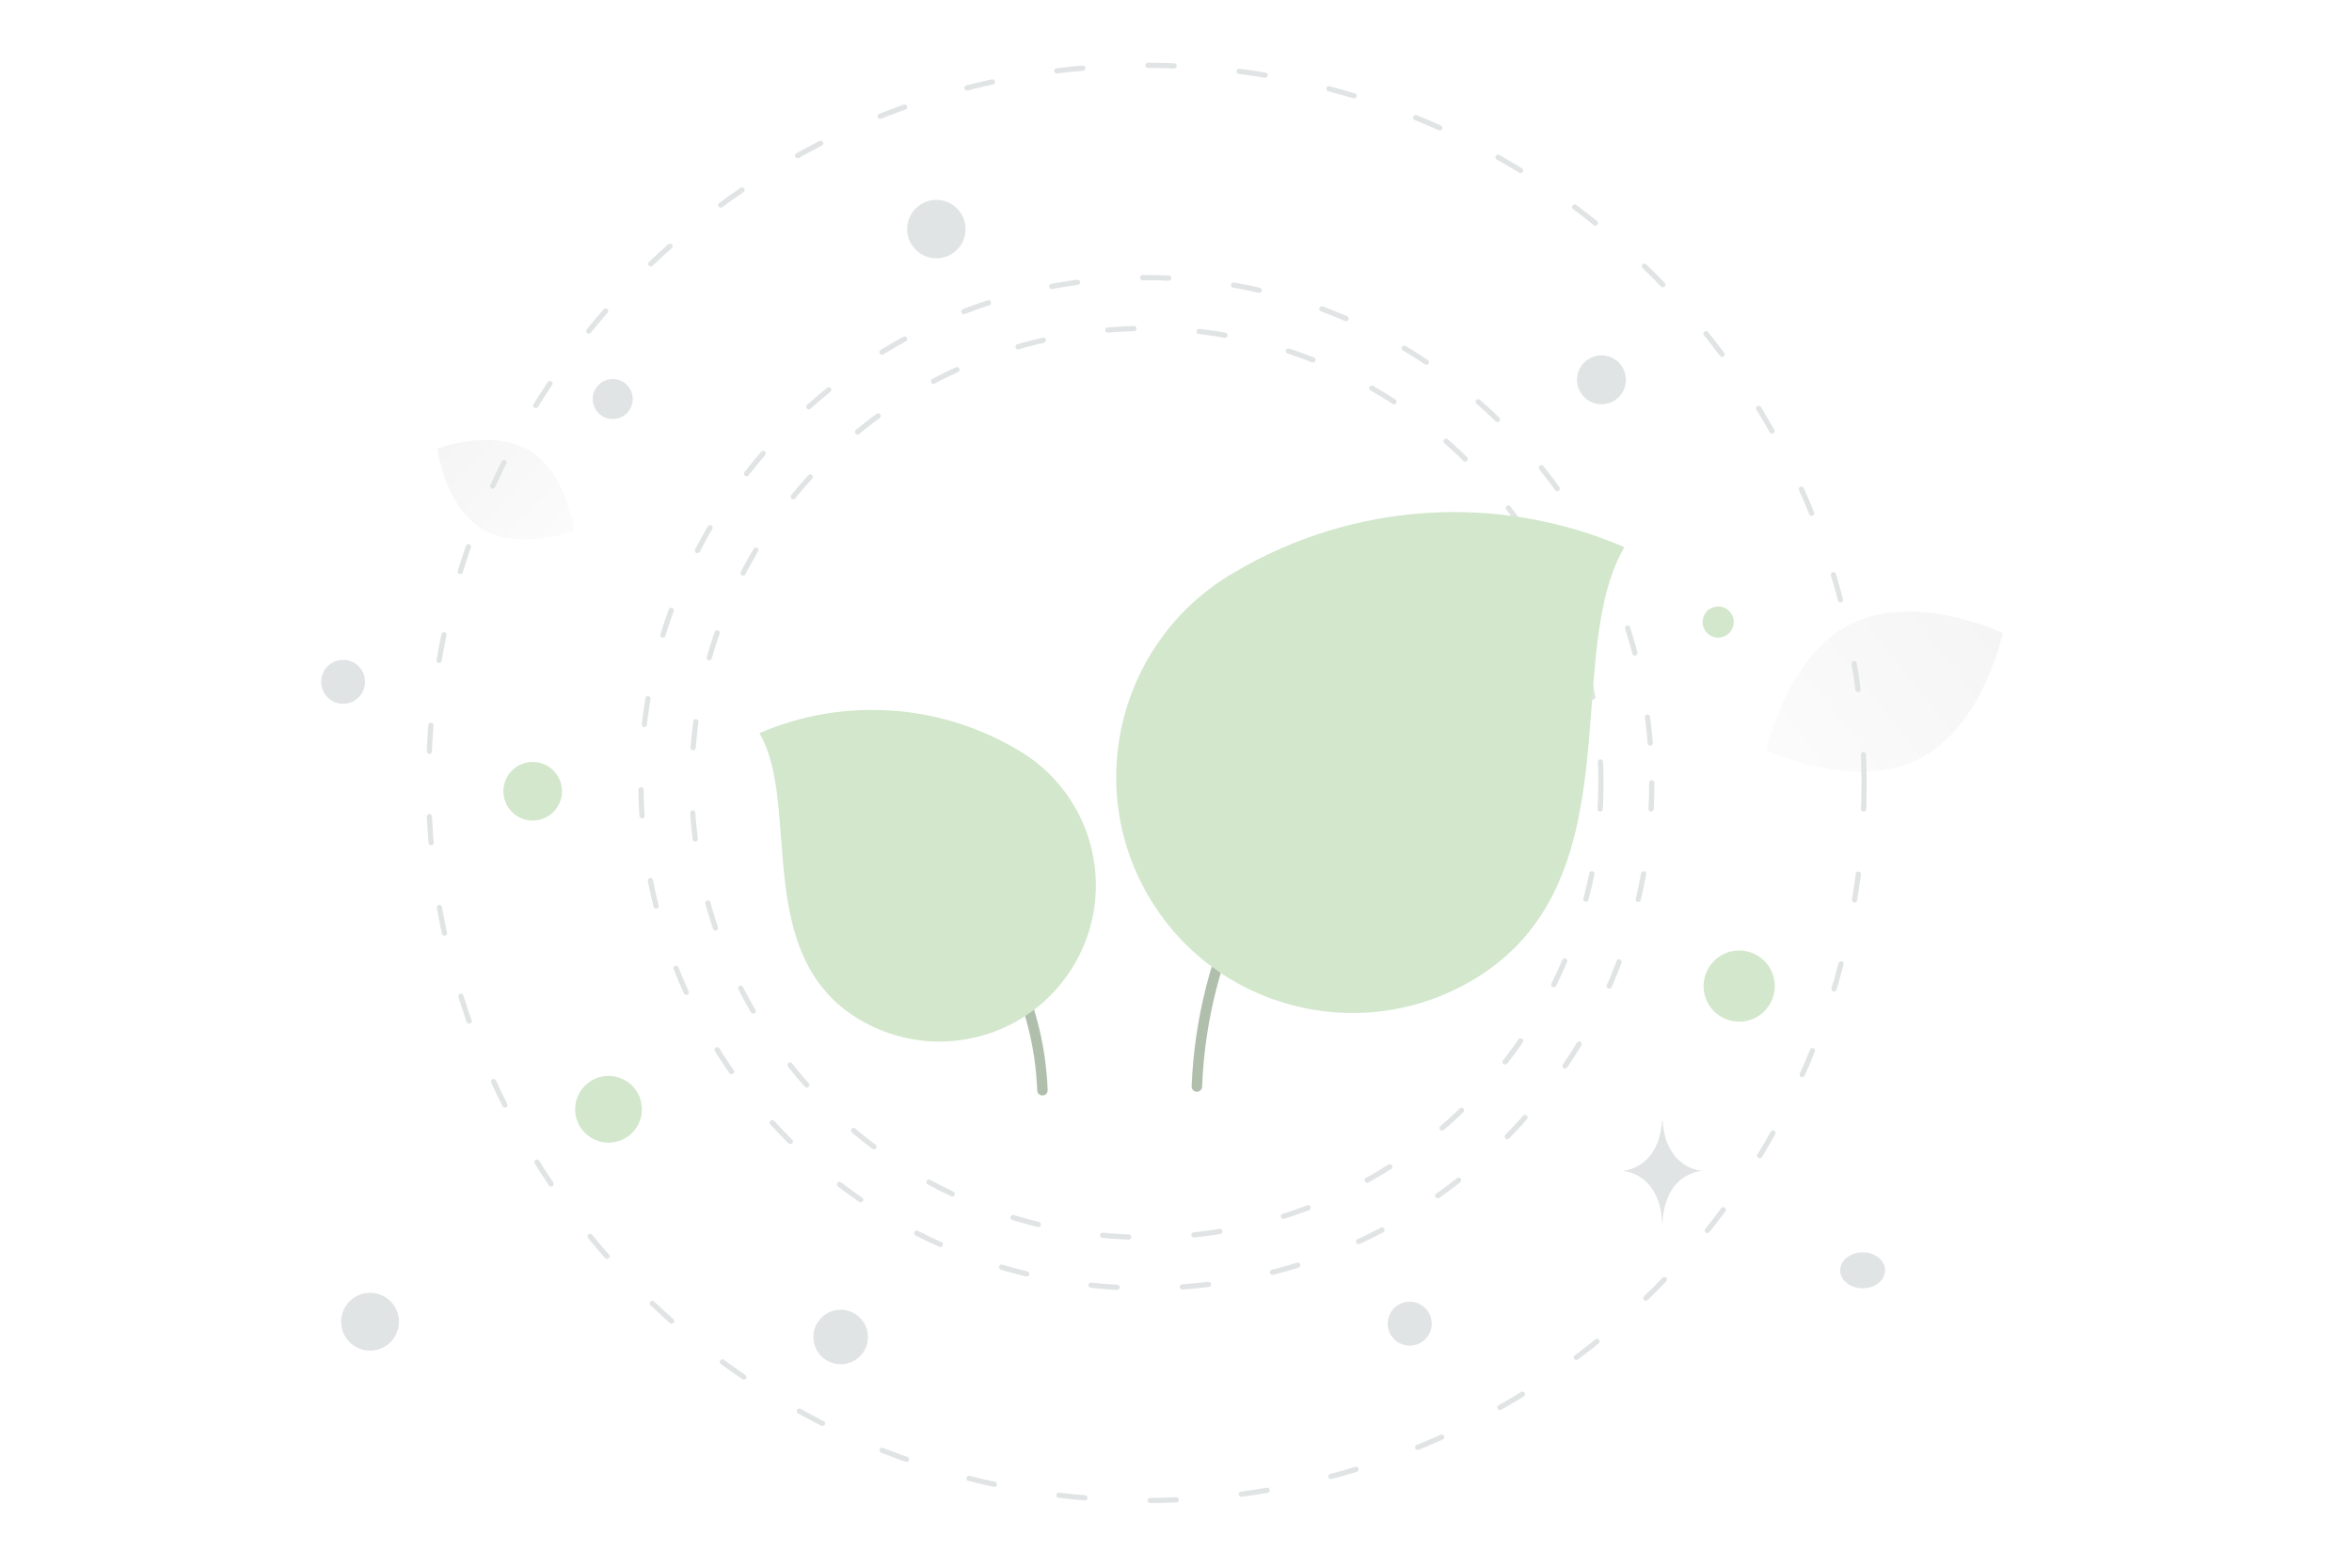
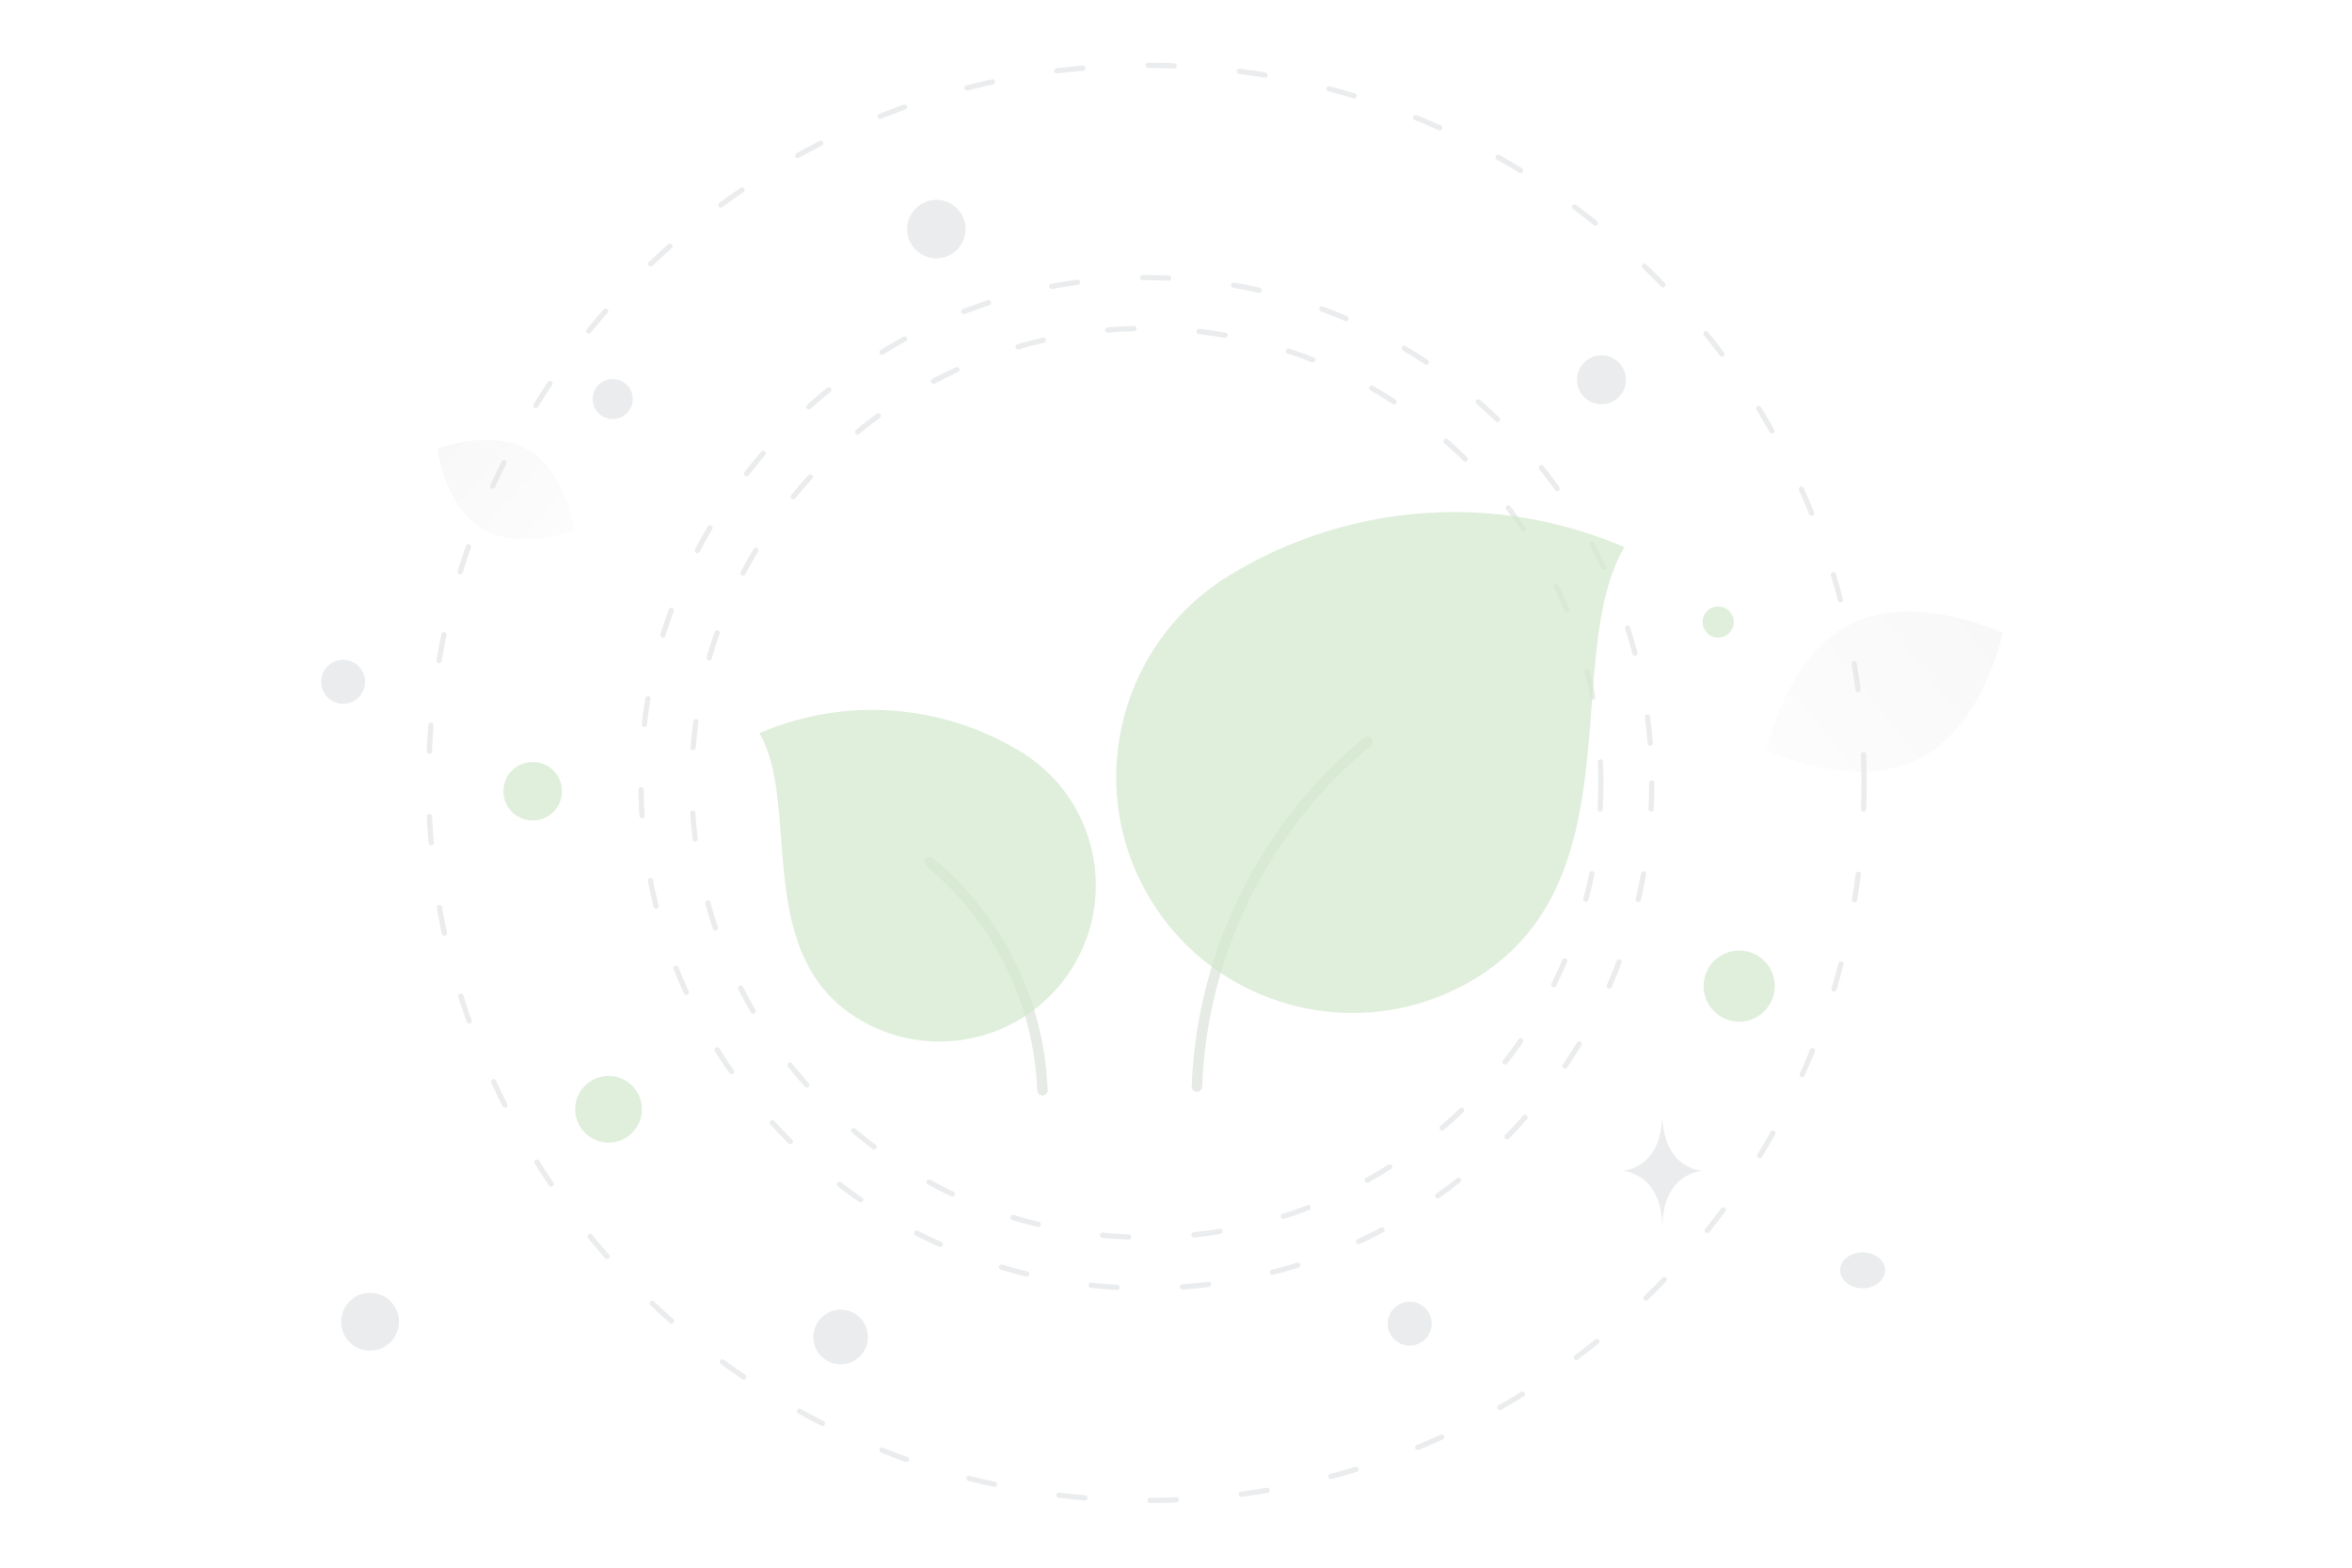
<svg xmlns="http://www.w3.org/2000/svg" width="100%" height="100%" viewBox="0 0 900 600" version="1.1" xml:space="preserve" style="fill-rule:evenodd;clip-rule:evenodd;stroke-linecap:round;stroke-linejoin:bevel;">
-   <rect x="0" y="0" width="900" height="600" style="fill:none;fill-rule:nonzero;" />
+   <rect x="0" y="0" width="900" height="600" style="fill:none;" />
  <path d="M734.038,290.632C709.098,303.004 675.996,287.096 675.996,287.096C675.996,287.096 683.353,251.137 708.306,238.782C733.247,226.41 766.335,242.301 766.335,242.301C766.335,242.301 758.979,278.26 734.038,290.632Z" style="fill:url(#_Linear1);fill-rule:nonzero;" />
  <path d="M184.523,202.42C198.962,211.074 219.678,203.074 219.678,203.074C219.678,203.074 216.97,181.046 202.521,172.402C188.082,163.748 167.375,171.738 167.375,171.738C167.375,171.738 170.084,193.766 184.523,202.42Z" style="fill:url(#_Linear2);fill-rule:nonzero;" />
  <g transform="matrix(-1,-7.65714e-16,7.65714e-16,-1,1331,754.806)">
-     <circle cx="665.499" cy="377.403" r="13.618" style="fill:rgb(210,231,204);" />
+     <circle cx="665.499" cy="377.403" r="13.618" style="fill:rgb(210,231,204);fill-opacity:0.69;" />
  </g>
  <g transform="matrix(-1,-7.65714e-16,7.65714e-16,-1,407.674,605.678)">
-     <circle cx="203.837" cy="302.839" r="11.21" style="fill:rgb(210,231,204);" />
+     <circle cx="203.837" cy="302.839" r="11.21" style="fill:rgb(210,231,204);fill-opacity:0.69;" />
  </g>
  <g transform="matrix(-1,0,0,1,232.858,424.551)">
-     <circle cx="0" cy="0" r="12.767" style="fill:rgb(210,231,204);" />
+     <circle cx="0" cy="0" r="12.767" style="fill:rgb(210,231,204);fill-opacity:0.69;" />
  </g>
  <g transform="matrix(-1,0,0,1,657.463,238.082)">
-     <circle cx="0" cy="0" r="5.958" style="fill:rgb(210,231,204);" />
+     <circle cx="0" cy="0" r="5.958" style="fill:rgb(210,231,204);fill-opacity:0.69;" />
  </g>
  <g transform="matrix(-1,0,0,1,234.461,152.721)">
-     <circle cx="0" cy="0" r="7.66" style="fill:rgb(225,228,229);" />
+     <circle cx="0" cy="0" r="7.66" style="fill:rgb(225,228,229);fill-opacity:0.69;" />
  </g>
  <g transform="matrix(-1,0,0,1,141.598,505.864)">
-     <circle cx="0" cy="0" r="11.065" style="fill:rgb(225,228,229);" />
+     <circle cx="0" cy="0" r="11.065" style="fill:rgb(225,228,229);fill-opacity:0.69;" />
  </g>
  <g transform="matrix(-1,0,0,1,539.422,506.599)">
-     <circle cx="0" cy="0" r="8.421" style="fill:rgb(225,228,229);" />
+     <circle cx="0" cy="0" r="8.421" style="fill:rgb(225,228,229);fill-opacity:0.69;" />
  </g>
  <g transform="matrix(-1,0,0,1,612.805,145.362)">
-     <circle cx="0" cy="0" r="9.362" style="fill:rgb(225,228,229);" />
+     <circle cx="0" cy="0" r="9.362" style="fill:rgb(225,228,229);fill-opacity:0.69;" />
  </g>
  <g transform="matrix(0.258819,0.965926,0.965926,-0.258819,131.297,260.95)">
-     <circle cx="0" cy="0" r="8.407" style="fill:rgb(225,228,229);" />
+     <circle cx="0" cy="0" r="8.407" style="fill:rgb(225,228,229);fill-opacity:0.69;" />
  </g>
  <g transform="matrix(-1,0,0,1,358.296,87.68)">
-     <circle cx="0" cy="0" r="11.184" style="fill:rgb(225,228,229);" />
+     <circle cx="0" cy="0" r="11.184" style="fill:rgb(225,228,229);fill-opacity:0.69;" />
  </g>
  <g transform="matrix(-1,0,0,1,712.748,486.183)">
-     <ellipse cx="0" cy="0" rx="8.603" ry="6.883" style="fill:rgb(225,228,229);" />
+     <ellipse cx="0" cy="0" rx="8.603" ry="6.883" style="fill:rgb(225,228,229);fill-opacity:0.69;" />
  </g>
  <g transform="matrix(0,1,1,0,321.674,511.711)">
-     <circle cx="0" cy="0" r="10.441" style="fill:rgb(225,228,229);" />
+     <circle cx="0" cy="0" r="10.441" style="fill:rgb(225,228,229);fill-opacity:0.69;" />
  </g>
-   <path d="M635.979,428.949L636.204,428.949C637.537,447.833 651.581,448.124 651.581,448.124C651.581,448.124 636.094,448.426 636.094,470.246C636.094,448.426 620.608,448.124 620.608,448.124C620.608,448.124 634.646,447.833 635.979,428.949Z" style="fill:rgb(225,228,229);fill-rule:nonzero;" />
-   <circle cx="438.658" cy="299.64" r="193.392" style="fill:none;stroke:rgb(225,228,229);stroke-width:2px;stroke-dasharray:10,25;" />
-   <circle cx="438.658" cy="299.64" r="274.64" style="fill:none;stroke:rgb(225,228,229);stroke-width:2px;stroke-dasharray:10,25;" />
-   <circle cx="438.659" cy="299.64" r="173.939" style="fill:none;stroke:rgb(225,228,229);stroke-width:2px;stroke-dasharray:10,25;" />
-   <path d="M523.216,283.936C483.693,316.549 459.969,364.53 457.991,415.852" style="fill:none;fill-rule:nonzero;stroke:rgb(98,128,89);stroke-opacity:0.5;stroke-width:4px;stroke-linejoin:round;" />
-   <path d="M472.384,219.039C429.115,244.02 414.268,299.311 439.223,342.534C464.178,385.758 519.485,400.546 562.754,375.564C626.578,338.715 597.045,251.387 621.572,209.408C573.187,188.573 517.727,192.154 472.384,219.039Z" style="fill:rgb(210,231,204);" />
-   <path d="M355.713,329.932C381.88,351.525 397.587,383.292 398.897,417.271" style="fill:none;fill-rule:nonzero;stroke:rgb(98,128,89);stroke-opacity:0.5;stroke-width:4px;stroke-linejoin:round;" />
-   <path d="M389.368,286.964C418.015,303.503 427.845,340.111 411.323,368.728C394.8,397.346 358.183,407.137 329.535,390.597C287.278,366.2 306.831,308.381 290.592,280.587C322.627,266.793 359.346,269.164 389.368,286.964Z" style="fill:rgb(210,231,204);" />
+   <path d="M635.979,428.949L636.204,428.949C637.537,447.833 651.581,448.124 651.581,448.124C651.581,448.124 636.094,448.426 636.094,470.246C636.094,448.426 620.608,448.124 620.608,448.124C620.608,448.124 634.646,447.833 635.979,428.949Z" style="fill:rgb(225,228,229);fill-opacity:0.69;fill-rule:nonzero;" />
+   <circle cx="438.658" cy="299.64" r="193.392" style="fill:none;stroke:rgb(225,228,229);stroke-opacity:0.69;stroke-width:2px;stroke-dasharray:10,25;" />
+   <circle cx="438.658" cy="299.64" r="274.64" style="fill:none;stroke:rgb(225,228,229);stroke-opacity:0.69;stroke-width:2px;stroke-dasharray:10,25;" />
+   <circle cx="438.659" cy="299.64" r="173.939" style="fill:none;stroke:rgb(225,228,229);stroke-opacity:0.69;stroke-width:2px;stroke-dasharray:10,25;" />
+   <path d="M523.216,283.936C483.693,316.549 459.969,364.53 457.991,415.852" style="fill:none;fill-rule:nonzero;stroke:rgb(98,128,89);stroke-opacity:0.16;stroke-width:4px;stroke-linejoin:round;" />
+   <path d="M472.384,219.039C429.115,244.02 414.268,299.311 439.223,342.534C464.178,385.758 519.485,400.546 562.754,375.564C626.578,338.715 597.045,251.387 621.572,209.408C573.187,188.573 517.727,192.154 472.384,219.039Z" style="fill:rgb(210,231,204);fill-opacity:0.69;" />
+   <path d="M355.713,329.932C381.88,351.525 397.587,383.292 398.897,417.271" style="fill:none;fill-rule:nonzero;stroke:rgb(98,128,89);stroke-opacity:0.16;stroke-width:4px;stroke-linejoin:round;" />
+   <path d="M389.368,286.964C418.015,303.503 427.845,340.111 411.323,368.728C394.8,397.346 358.183,407.137 329.535,390.597C287.278,366.2 306.831,308.381 290.592,280.587C322.627,266.793 359.346,269.164 389.368,286.964Z" style="fill:rgb(210,231,204);fill-opacity:0.69;" />
  <defs>
    <linearGradient id="_Linear1" x1="0" y1="0" x2="1" y2="0" gradientUnits="userSpaceOnUse" gradientTransform="matrix(205.708,-162.716,162.716,205.708,638.265,329.223)">
-       <stop offset="0" style="stop-color:white;stop-opacity:1" />
-       <stop offset="1" style="stop-color:rgb(238,238,238);stop-opacity:1" />
+       <stop offset="0" style="stop-color:white;stop-opacity:0.69" />
+       <stop offset="1" style="stop-color:rgb(238,238,238);stop-opacity:0.69" />
    </linearGradient>
    <linearGradient id="_Linear2" x1="0" y1="0" x2="1" y2="0" gradientUnits="userSpaceOnUse" gradientTransform="matrix(-116.184,-107.95,107.95,-116.184,240.399,230.277)">
-       <stop offset="0" style="stop-color:white;stop-opacity:1" />
-       <stop offset="1" style="stop-color:rgb(238,238,238);stop-opacity:1" />
+       <stop offset="0" style="stop-color:white;stop-opacity:0.69" />
+       <stop offset="1" style="stop-color:rgb(238,238,238);stop-opacity:0.69" />
    </linearGradient>
  </defs>
</svg>
